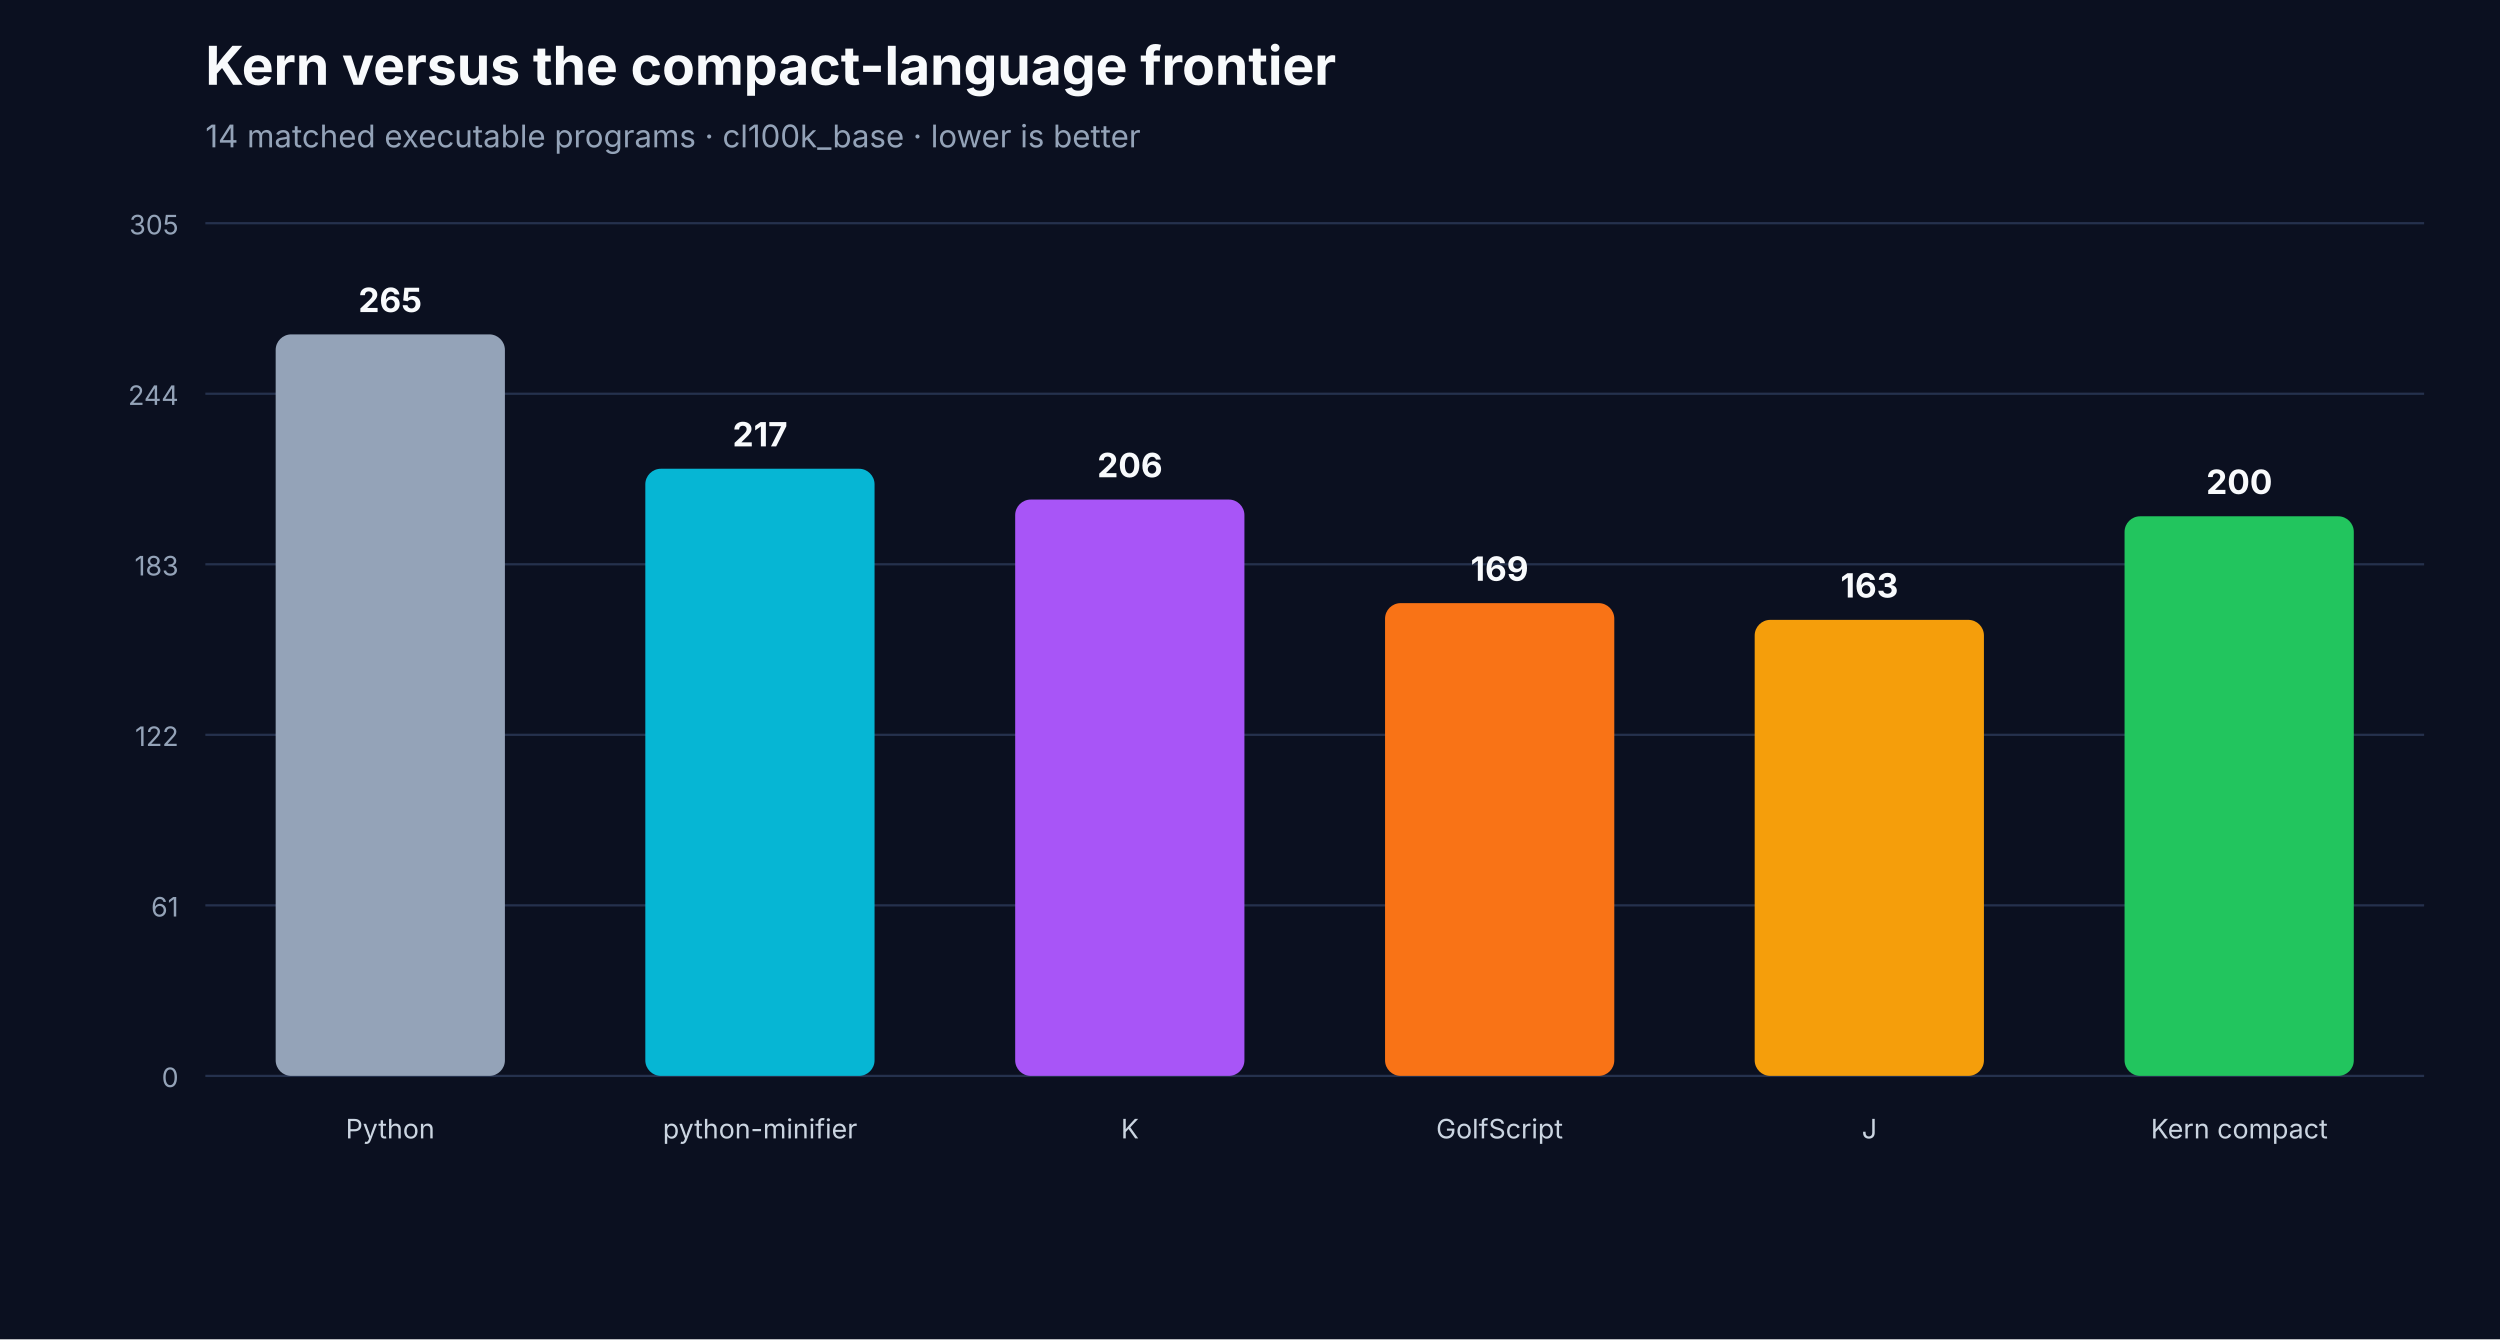
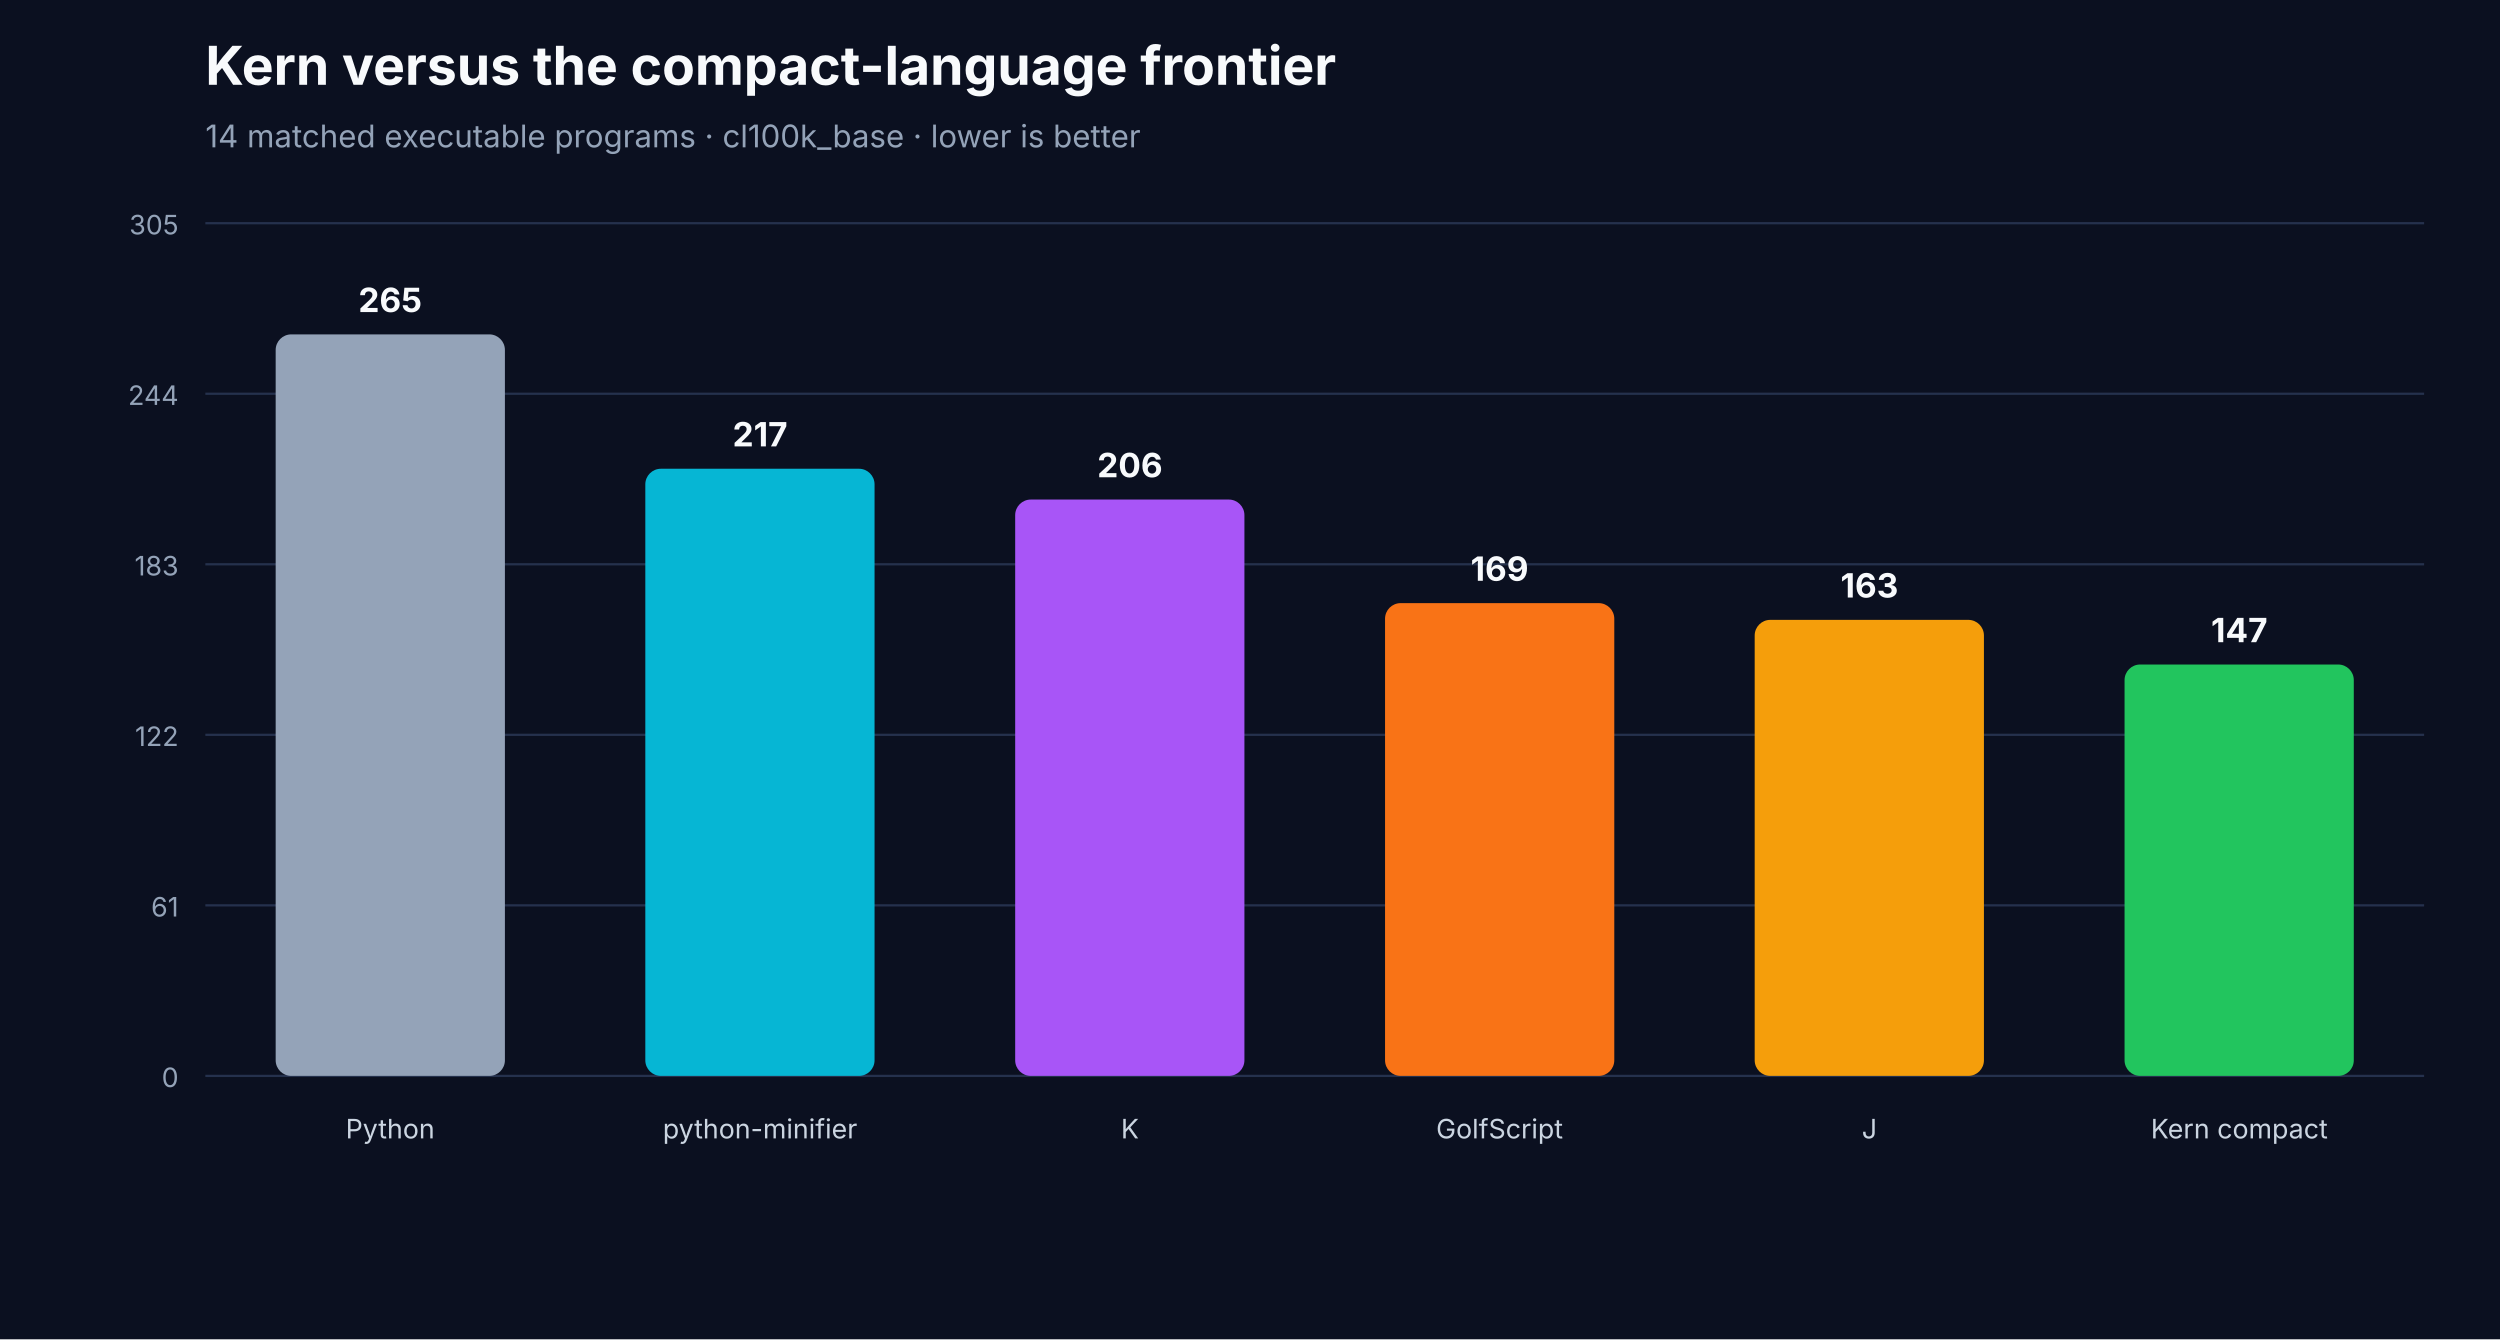
<svg xmlns="http://www.w3.org/2000/svg" width="1120" height="600" viewBox="0 0 1120 600" role="img" aria-labelledby="title desc">
  <rect width="100%" height="100%" fill="#0b1020" />
  <text x="92" y="38" fill="#f8fafc" font-family="Inter,system-ui,sans-serif" font-size="24" font-weight="700">Kern versus the compact-language frontier</text>
  <text x="92" y="66" fill="#94a3b8" font-family="Inter,system-ui,sans-serif" font-size="14">14 matched executable programs · cl100k_base · lower is better</text>
  <line x1="92" y1="482.0" x2="1086" y2="482.0" stroke="#25314d" stroke-width="1" />
  <text x="80" y="487.0" fill="#94a3b8" text-anchor="end" font-family="Inter,system-ui,sans-serif" font-size="12">0</text>
  <line x1="92" y1="405.6" x2="1086" y2="405.6" stroke="#25314d" stroke-width="1" />
  <text x="80" y="410.6" fill="#94a3b8" text-anchor="end" font-family="Inter,system-ui,sans-serif" font-size="12">61</text>
  <line x1="92" y1="329.2" x2="1086" y2="329.2" stroke="#25314d" stroke-width="1" />
  <text x="80" y="334.2" fill="#94a3b8" text-anchor="end" font-family="Inter,system-ui,sans-serif" font-size="12">122</text>
  <line x1="92" y1="252.8" x2="1086" y2="252.8" stroke="#25314d" stroke-width="1" />
  <text x="80" y="257.8" fill="#94a3b8" text-anchor="end" font-family="Inter,system-ui,sans-serif" font-size="12">183</text>
  <line x1="92" y1="176.4" x2="1086" y2="176.4" stroke="#25314d" stroke-width="1" />
  <text x="80" y="181.4" fill="#94a3b8" text-anchor="end" font-family="Inter,system-ui,sans-serif" font-size="12">244</text>
  <line x1="92" y1="100.0" x2="1086" y2="100.0" stroke="#25314d" stroke-width="1" />
  <text x="80" y="105.0" fill="#94a3b8" text-anchor="end" font-family="Inter,system-ui,sans-serif" font-size="12">305</text>
  <rect x="123.5" y="149.8" width="102.7" height="332.2" rx="7" fill="#94a3b8" />
  <text x="174.8" y="139.8" fill="#f8fafc" text-anchor="middle" font-family="Inter,system-ui,sans-serif" font-size="15" font-weight="700">265</text>
  <text x="174.8" y="510" fill="#cbd5e1" text-anchor="middle" font-family="Inter,system-ui,sans-serif" font-size="12">Python</text>
  <rect x="289.1" y="210.0" width="102.7" height="272.0" rx="7" fill="#06b6d4" />
  <text x="340.5" y="200.0" fill="#f8fafc" text-anchor="middle" font-family="Inter,system-ui,sans-serif" font-size="15" font-weight="700">217</text>
  <text x="340.5" y="510" fill="#cbd5e1" text-anchor="middle" font-family="Inter,system-ui,sans-serif" font-size="12">python-minifier</text>
  <rect x="454.8" y="223.8" width="102.7" height="258.2" rx="7" fill="#a855f7" />
  <text x="506.2" y="213.8" fill="#f8fafc" text-anchor="middle" font-family="Inter,system-ui,sans-serif" font-size="15" font-weight="700">206</text>
  <text x="506.2" y="510" fill="#cbd5e1" text-anchor="middle" font-family="Inter,system-ui,sans-serif" font-size="12">K</text>
  <rect x="620.5" y="270.2" width="102.7" height="211.8" rx="7" fill="#f97316" />
  <text x="671.8" y="260.2" fill="#f8fafc" text-anchor="middle" font-family="Inter,system-ui,sans-serif" font-size="15" font-weight="700">169</text>
  <text x="671.8" y="510" fill="#cbd5e1" text-anchor="middle" font-family="Inter,system-ui,sans-serif" font-size="12">GolfScript</text>
  <rect x="786.1" y="277.7" width="102.7" height="204.3" rx="7" fill="#f59e0b" />
  <text x="837.5" y="267.7" fill="#f8fafc" text-anchor="middle" font-family="Inter,system-ui,sans-serif" font-size="15" font-weight="700">163</text>
  <text x="837.5" y="510" fill="#cbd5e1" text-anchor="middle" font-family="Inter,system-ui,sans-serif" font-size="12">J</text>
-   <rect x="951.8" y="231.3" width="102.7" height="250.7" rx="7" fill="#22c55e" />
-   <text x="1003.2" y="221.3" fill="#f8fafc" text-anchor="middle" font-family="Inter,system-ui,sans-serif" font-size="15" font-weight="700">200</text>
+   <rect x="951.8" y="297.7" width="102.7" height="184.3" rx="7" fill="#22c55e" />
+   <text x="1003.2" y="287.7" fill="#f8fafc" text-anchor="middle" font-family="Inter,system-ui,sans-serif" font-size="15" font-weight="700">147</text>
  <text x="1003.2" y="510" fill="#cbd5e1" text-anchor="middle" font-family="Inter,system-ui,sans-serif" font-size="12">Kern compact</text>
</svg>
